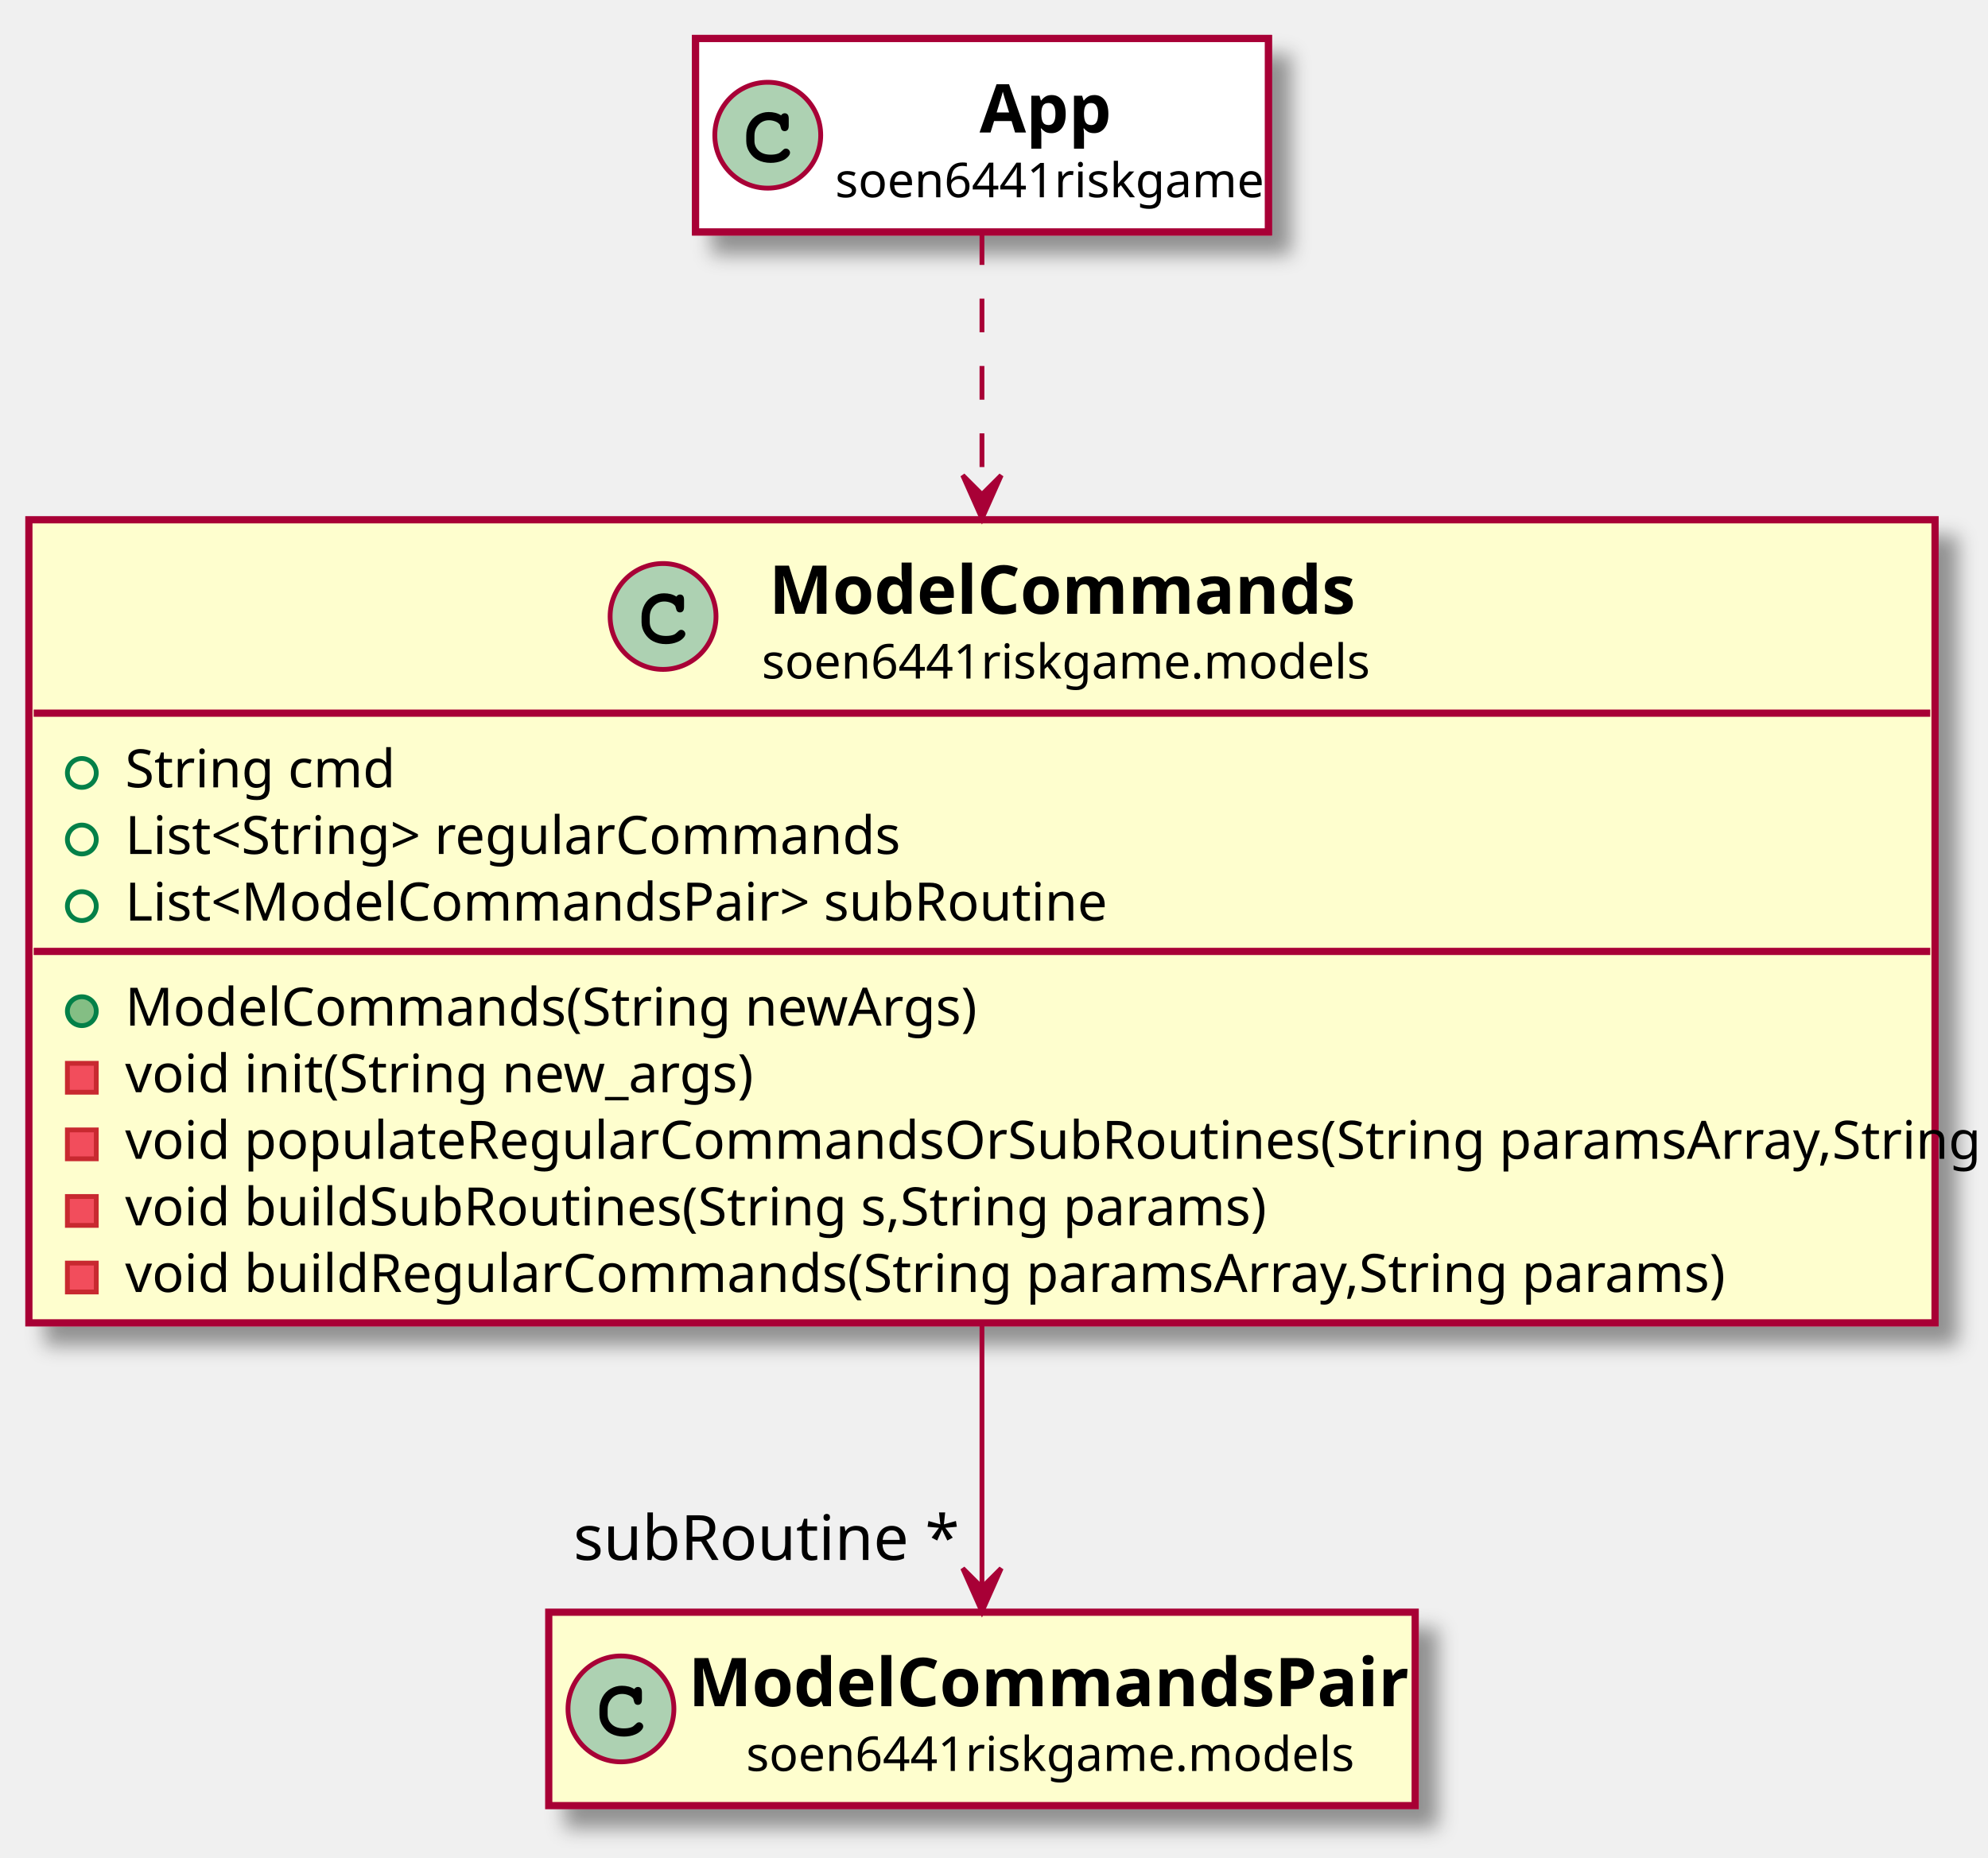
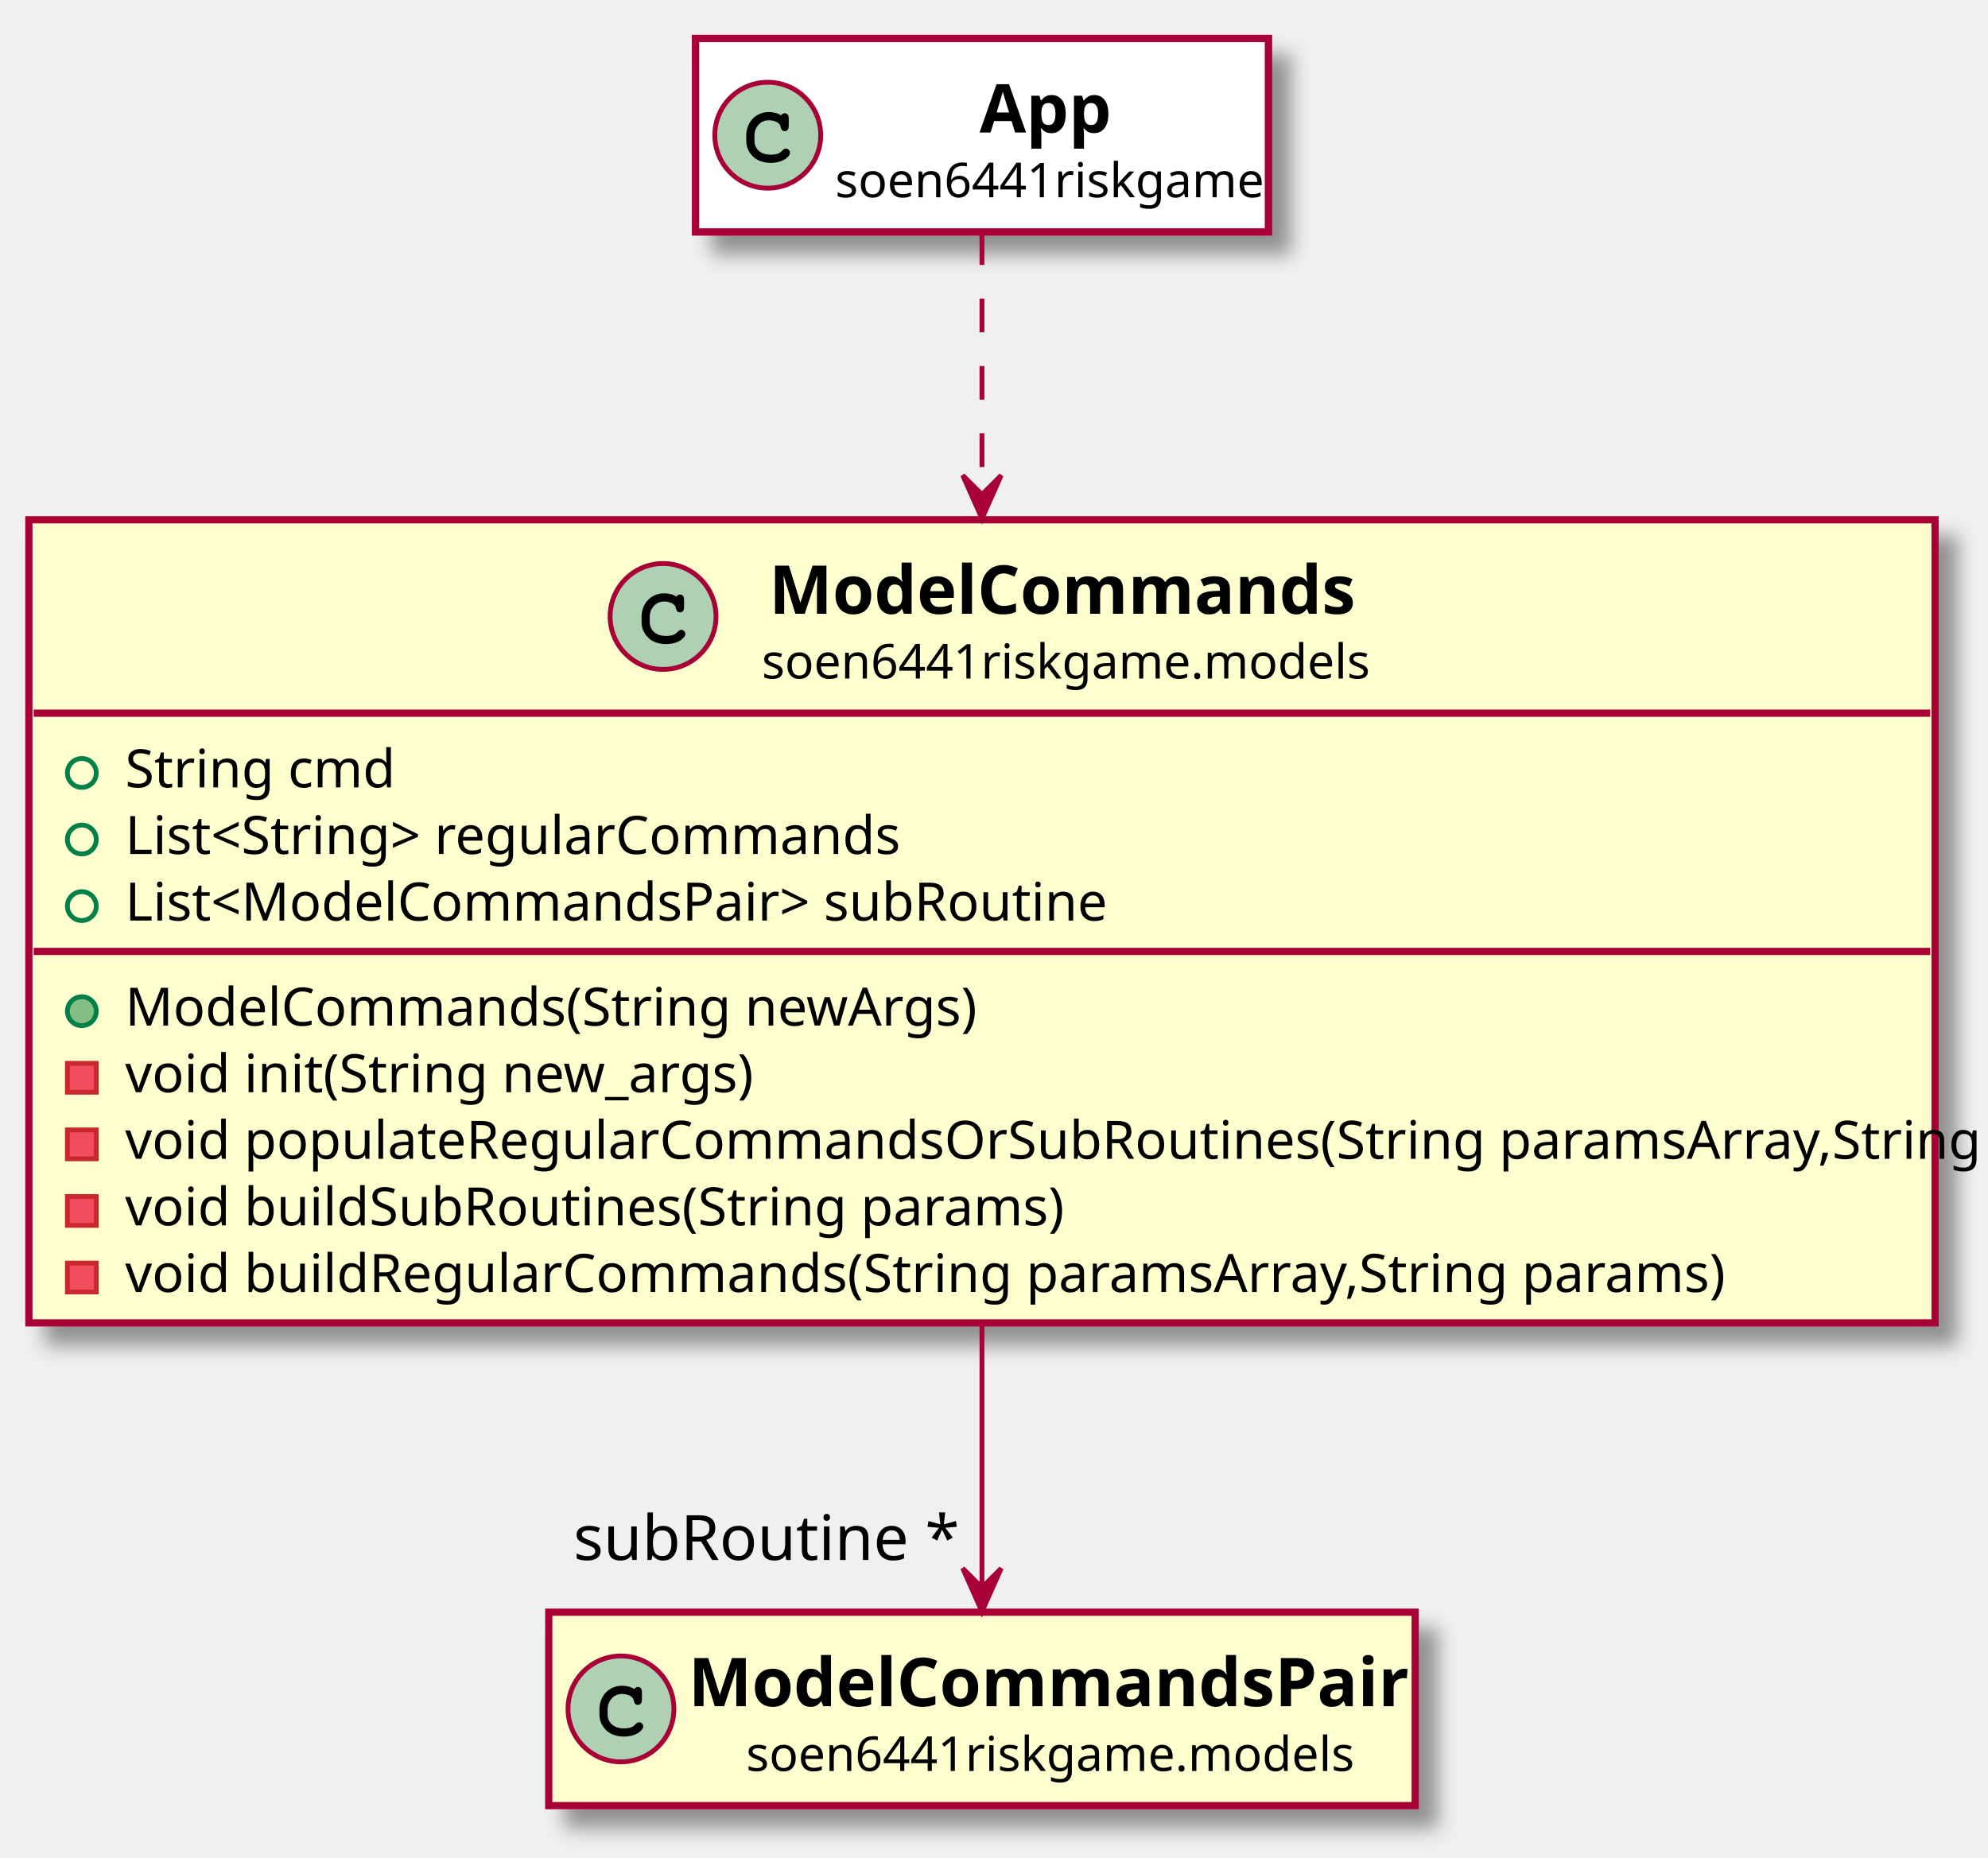
<svg xmlns="http://www.w3.org/2000/svg" xmlns:xlink="http://www.w3.org/1999/xlink" contentScriptType="application/ecmascript" contentStyleType="text/css" height="386px" preserveAspectRatio="none" style="width:413px;height:386px;" version="1.1" viewBox="0 0 413 386" width="413px" zoomAndPan="magnify">
  <defs>
-     <filter height="300%" id="f1dcgty8aw3o8j" width="300%" x="-1" y="-1">
+     <filter height="300%" id="f1a8tpxn1j3c5f" width="300%" x="-1" y="-1">
      <feGaussianBlur result="blurOut" stdDeviation="2.0" />
      <feColorMatrix in="blurOut" result="blurOut2" type="matrix" values="0 0 0 0 0 0 0 0 0 0 0 0 0 0 0 0 0 0 .4 0" />
      <feOffset dx="4.0" dy="4.0" in="blurOut2" result="blurOut3" />
      <feBlend in="SourceGraphic" in2="blurOut3" mode="normal" />
    </filter>
  </defs>
  <g>
    <a target="_parent" xlink:actuate="onRequest" xlink:href="../../soen6441riskgame/models/ModelCommands.html" xlink:show="new" xlink:title="soen6441riskgame.models.ModelCommands" xlink:type="simple">
-       <rect fill="#FEFECE" filter="url(#f1dcgty8aw3o8j)" height="166.875" id="soen6441riskgame.models.ModelCommands" style="stroke: #A80036; stroke-width: 1.5;" width="396" x="6" y="108" />
+       <rect fill="#FEFECE" filter="url(#f1a8tpxn1j3c5f)" height="166.875" id="soen6441riskgame.models.ModelCommands" style="stroke: #A80036; stroke-width: 1.5;" width="396" x="6" y="108" />
      <ellipse cx="137.75" cy="128.094" fill="#ADD1B2" rx="11" ry="11" style="stroke: #A80036; stroke-width: 1.0;" />
      <path d="M140.516,123.969 Q140.672,123.75 140.859,123.641 Q141.047,123.531 141.266,123.531 Q141.641,123.531 141.875,123.789 Q142.109,124.047 142.109,124.656 L142.109,126.109 Q142.109,126.719 141.875,126.984 Q141.641,127.25 141.266,127.25 Q140.922,127.25 140.719,127.047 Q140.516,126.859 140.406,126.344 Q140.359,125.984 140.172,125.797 Q139.844,125.422 139.234,125.203 Q138.625,124.984 138,124.984 Q137.234,124.984 136.602,125.312 Q135.969,125.641 135.477,126.391 Q134.984,127.141 134.984,128.172 L134.984,129.266 Q134.984,130.5 135.875,131.32 Q136.766,132.141 138.359,132.141 Q139.297,132.141 139.953,131.891 Q140.344,131.734 140.766,131.297 Q141.031,131.031 141.18,130.953 Q141.328,130.875 141.531,130.875 Q141.859,130.875 142.117,131.133 Q142.375,131.391 142.375,131.734 Q142.375,132.078 142.031,132.484 Q141.531,133.062 140.734,133.391 Q139.656,133.844 138.359,133.844 Q136.844,133.844 135.641,133.219 Q134.656,132.719 133.969,131.648 Q133.281,130.578 133.281,129.297 L133.281,128.141 Q133.281,126.812 133.898,125.664 Q134.516,124.516 135.609,123.898 Q136.703,123.281 137.938,123.281 Q138.672,123.281 139.32,123.445 Q139.969,123.609 140.516,123.969 Z " />
      <text fill="#000000" font-family="sans-serif" font-size="14" font-weight="bold" lengthAdjust="spacingAndGlyphs" textLength="121" x="159.75" y="127.533">ModelCommands</text>
      <text fill="#000000" font-family="sans-serif" font-size="10" lengthAdjust="spacingAndGlyphs" textLength="124" x="158.25" y="140.99">soen6441riskgame.models</text>
      <line style="stroke: #A80036; stroke-width: 1.5;" x1="7" x2="401" y1="148.188" y2="148.188" />
      <ellipse cx="17" cy="160.606" fill="none" rx="3" ry="3" style="stroke: #038048; stroke-width: 1.0;" />
      <text fill="#000000" font-family="sans-serif" font-size="11" lengthAdjust="spacingAndGlyphs" textLength="51" x="26" y="163.606">String cmd</text>
      <ellipse cx="17" cy="174.441" fill="none" rx="3" ry="3" style="stroke: #038048; stroke-width: 1.0;" />
      <text fill="#000000" font-family="sans-serif" font-size="11" lengthAdjust="spacingAndGlyphs" textLength="147" x="26" y="177.442">List&lt;String&gt; regularCommands</text>
      <ellipse cx="17" cy="188.277" fill="none" rx="3" ry="3" style="stroke: #038048; stroke-width: 1.0;" />
      <text fill="#000000" font-family="sans-serif" font-size="11" lengthAdjust="spacingAndGlyphs" textLength="185" x="26" y="191.278">List&lt;ModelCommandsPair&gt; subRoutine</text>
      <line style="stroke: #A80036; stroke-width: 1.5;" x1="7" x2="401" y1="197.695" y2="197.695" />
      <ellipse cx="17" cy="210.113" fill="#84BE84" rx="3" ry="3" style="stroke: #038048; stroke-width: 1.0;" />
      <text fill="#000000" font-family="sans-serif" font-size="11" lengthAdjust="spacingAndGlyphs" textLength="166" x="26" y="213.114">ModelCommands(String newArgs)</text>
      <rect fill="#F24D5C" height="6" style="stroke: #C82930; stroke-width: 1.0;" width="6" x="14" y="220.949" />
      <text fill="#000000" font-family="sans-serif" font-size="11" lengthAdjust="spacingAndGlyphs" textLength="125" x="26" y="226.95">void init(String new_args)</text>
      <rect fill="#F24D5C" height="6" style="stroke: #C82930; stroke-width: 1.0;" width="6" x="14" y="234.785" />
      <text fill="#000000" font-family="sans-serif" font-size="11" lengthAdjust="spacingAndGlyphs" textLength="370" x="26" y="240.786">void populateRegularCommandsOrSubRoutines(String paramsArray,String s)</text>
      <rect fill="#F24D5C" height="6" style="stroke: #C82930; stroke-width: 1.0;" width="6" x="14" y="248.621" />
-       <text fill="#000000" font-family="sans-serif" font-size="11" lengthAdjust="spacingAndGlyphs" textLength="221" x="26" y="254.622">void buildSubRoutines(String s,String params)</text>
+       <text fill="#000000" font-family="sans-serif" font-size="11" lengthAdjust="spacingAndGlyphs" textLength="181" x="26" y="254.622">void buildSubRoutines(String params)</text>
      <rect fill="#F24D5C" height="6" style="stroke: #C82930; stroke-width: 1.0;" width="6" x="14" y="262.457" />
      <text fill="#000000" font-family="sans-serif" font-size="11" lengthAdjust="spacingAndGlyphs" textLength="308" x="26" y="268.458">void buildRegularCommands(String paramsArray,String params)</text>
    </a>
    <a target="_parent" xlink:actuate="onRequest" xlink:href="../../soen6441riskgame/App.html" xlink:show="new" xlink:title="soen6441riskgame.App" xlink:type="simple">
-       <rect fill="#FFFFFF" filter="url(#f1dcgty8aw3o8j)" height="40.188" id="soen6441riskgame.App" style="stroke: #A80036; stroke-width: 1.5;" width="119" x="144.5" y="8" />
+       <rect fill="#FFFFFF" filter="url(#f1a8tpxn1j3c5f)" height="40.188" id="soen6441riskgame.App" style="stroke: #A80036; stroke-width: 1.5;" width="119" x="144.5" y="8" />
      <rect fill="#FFFFFF" height="40.188" style="stroke: #A80036; stroke-width: 1.5;" width="119" x="144.5" y="8" />
      <ellipse cx="159.5" cy="28.094" fill="#ADD1B2" rx="11" ry="11" style="stroke: #A80036; stroke-width: 1.0;" />
      <path d="M162.266,23.969 Q162.422,23.75 162.609,23.641 Q162.797,23.531 163.016,23.531 Q163.391,23.531 163.625,23.789 Q163.859,24.047 163.859,24.656 L163.859,26.109 Q163.859,26.719 163.625,26.984 Q163.391,27.25 163.016,27.25 Q162.672,27.25 162.469,27.047 Q162.266,26.859 162.156,26.344 Q162.109,25.984 161.922,25.797 Q161.594,25.422 160.984,25.203 Q160.375,24.984 159.75,24.984 Q158.984,24.984 158.352,25.312 Q157.719,25.641 157.227,26.391 Q156.734,27.141 156.734,28.172 L156.734,29.266 Q156.734,30.5 157.625,31.32 Q158.516,32.141 160.109,32.141 Q161.047,32.141 161.703,31.891 Q162.094,31.734 162.516,31.297 Q162.781,31.031 162.93,30.953 Q163.078,30.875 163.281,30.875 Q163.609,30.875 163.867,31.133 Q164.125,31.391 164.125,31.734 Q164.125,32.078 163.781,32.484 Q163.281,33.062 162.484,33.391 Q161.406,33.844 160.109,33.844 Q158.594,33.844 157.391,33.219 Q156.406,32.719 155.719,31.648 Q155.031,30.578 155.031,29.297 L155.031,28.141 Q155.031,26.812 155.648,25.664 Q156.266,24.516 157.359,23.898 Q158.453,23.281 159.688,23.281 Q160.422,23.281 161.07,23.445 Q161.719,23.609 162.266,23.969 Z " />
      <text fill="#000000" font-family="sans-serif" font-size="14" font-weight="bold" lengthAdjust="spacingAndGlyphs" textLength="27" x="203.5" y="27.533">App</text>
      <text fill="#000000" font-family="sans-serif" font-size="10" lengthAdjust="spacingAndGlyphs" textLength="87" x="173.5" y="40.99">soen6441riskgame</text>
    </a>
    <a target="_parent" xlink:actuate="onRequest" xlink:href="../../soen6441riskgame/models/ModelCommandsPair.html" xlink:show="new" xlink:title="soen6441riskgame.models.ModelCommandsPair" xlink:type="simple">
-       <rect fill="#FEFECE" filter="url(#f1dcgty8aw3o8j)" height="40.188" id="soen6441riskgame.models.ModelCommandsPair" style="stroke: #A80036; stroke-width: 1.5;" width="180" x="114" y="335" />
+       <rect fill="#FEFECE" filter="url(#f1a8tpxn1j3c5f)" height="40.188" id="soen6441riskgame.models.ModelCommandsPair" style="stroke: #A80036; stroke-width: 1.5;" width="180" x="114" y="335" />
      <ellipse cx="129" cy="355.094" fill="#ADD1B2" rx="11" ry="11" style="stroke: #A80036; stroke-width: 1.0;" />
      <path d="M131.766,350.969 Q131.922,350.75 132.109,350.641 Q132.297,350.531 132.516,350.531 Q132.891,350.531 133.125,350.789 Q133.359,351.047 133.359,351.656 L133.359,353.109 Q133.359,353.719 133.125,353.984 Q132.891,354.25 132.516,354.25 Q132.172,354.25 131.969,354.047 Q131.766,353.859 131.656,353.344 Q131.609,352.984 131.422,352.797 Q131.094,352.422 130.484,352.203 Q129.875,351.984 129.25,351.984 Q128.484,351.984 127.852,352.312 Q127.219,352.641 126.727,353.391 Q126.234,354.141 126.234,355.172 L126.234,356.266 Q126.234,357.5 127.125,358.32 Q128.016,359.141 129.609,359.141 Q130.547,359.141 131.203,358.891 Q131.594,358.734 132.016,358.297 Q132.281,358.031 132.43,357.953 Q132.578,357.875 132.781,357.875 Q133.109,357.875 133.367,358.133 Q133.625,358.391 133.625,358.734 Q133.625,359.078 133.281,359.484 Q132.781,360.062 131.984,360.391 Q130.906,360.844 129.609,360.844 Q128.094,360.844 126.891,360.219 Q125.906,359.719 125.219,358.648 Q124.531,357.578 124.531,356.297 L124.531,355.141 Q124.531,353.812 125.148,352.664 Q125.766,351.516 126.859,350.898 Q127.953,350.281 129.188,350.281 Q129.922,350.281 130.57,350.445 Q131.219,350.609 131.766,350.969 Z " />
      <text fill="#000000" font-family="sans-serif" font-size="14" font-weight="bold" lengthAdjust="spacingAndGlyphs" textLength="148" x="143" y="354.533">ModelCommandsPair</text>
      <text fill="#000000" font-family="sans-serif" font-size="10" lengthAdjust="spacingAndGlyphs" textLength="124" x="155" y="367.99">soen6441riskgame.models</text>
    </a>
    <path d="M204,48.048 C204,48.048 204,102.759 204,102.759 " fill="none" id="soen6441riskgame.App-soen6441riskgame.models.ModelCommands" style="stroke: #A80036; stroke-width: 1.0; stroke-dasharray: 7.0,7.0;" />
    <polygon fill="#A80036" points="204,107.759,208,98.759,204,102.759,200,98.759,204,107.759" style="stroke: #A80036; stroke-width: 1.0;" />
    <path d="M204,275.166 C204,275.166 204,329.88 204,329.88 " fill="none" id="soen6441riskgame.models.ModelCommands-soen6441riskgame.models.ModelCommandsPair" style="stroke: #A80036; stroke-width: 1.0;" />
    <polygon fill="#A80036" points="204,334.88,208,325.88,204,329.88,200,325.88,204,334.88" style="stroke: #A80036; stroke-width: 1.0;" />
    <text fill="#000000" font-family="sans-serif" font-size="13" lengthAdjust="spacingAndGlyphs" textLength="74" x="119.131" y="324.139">subRoutine *</text>
  </g>
</svg>
